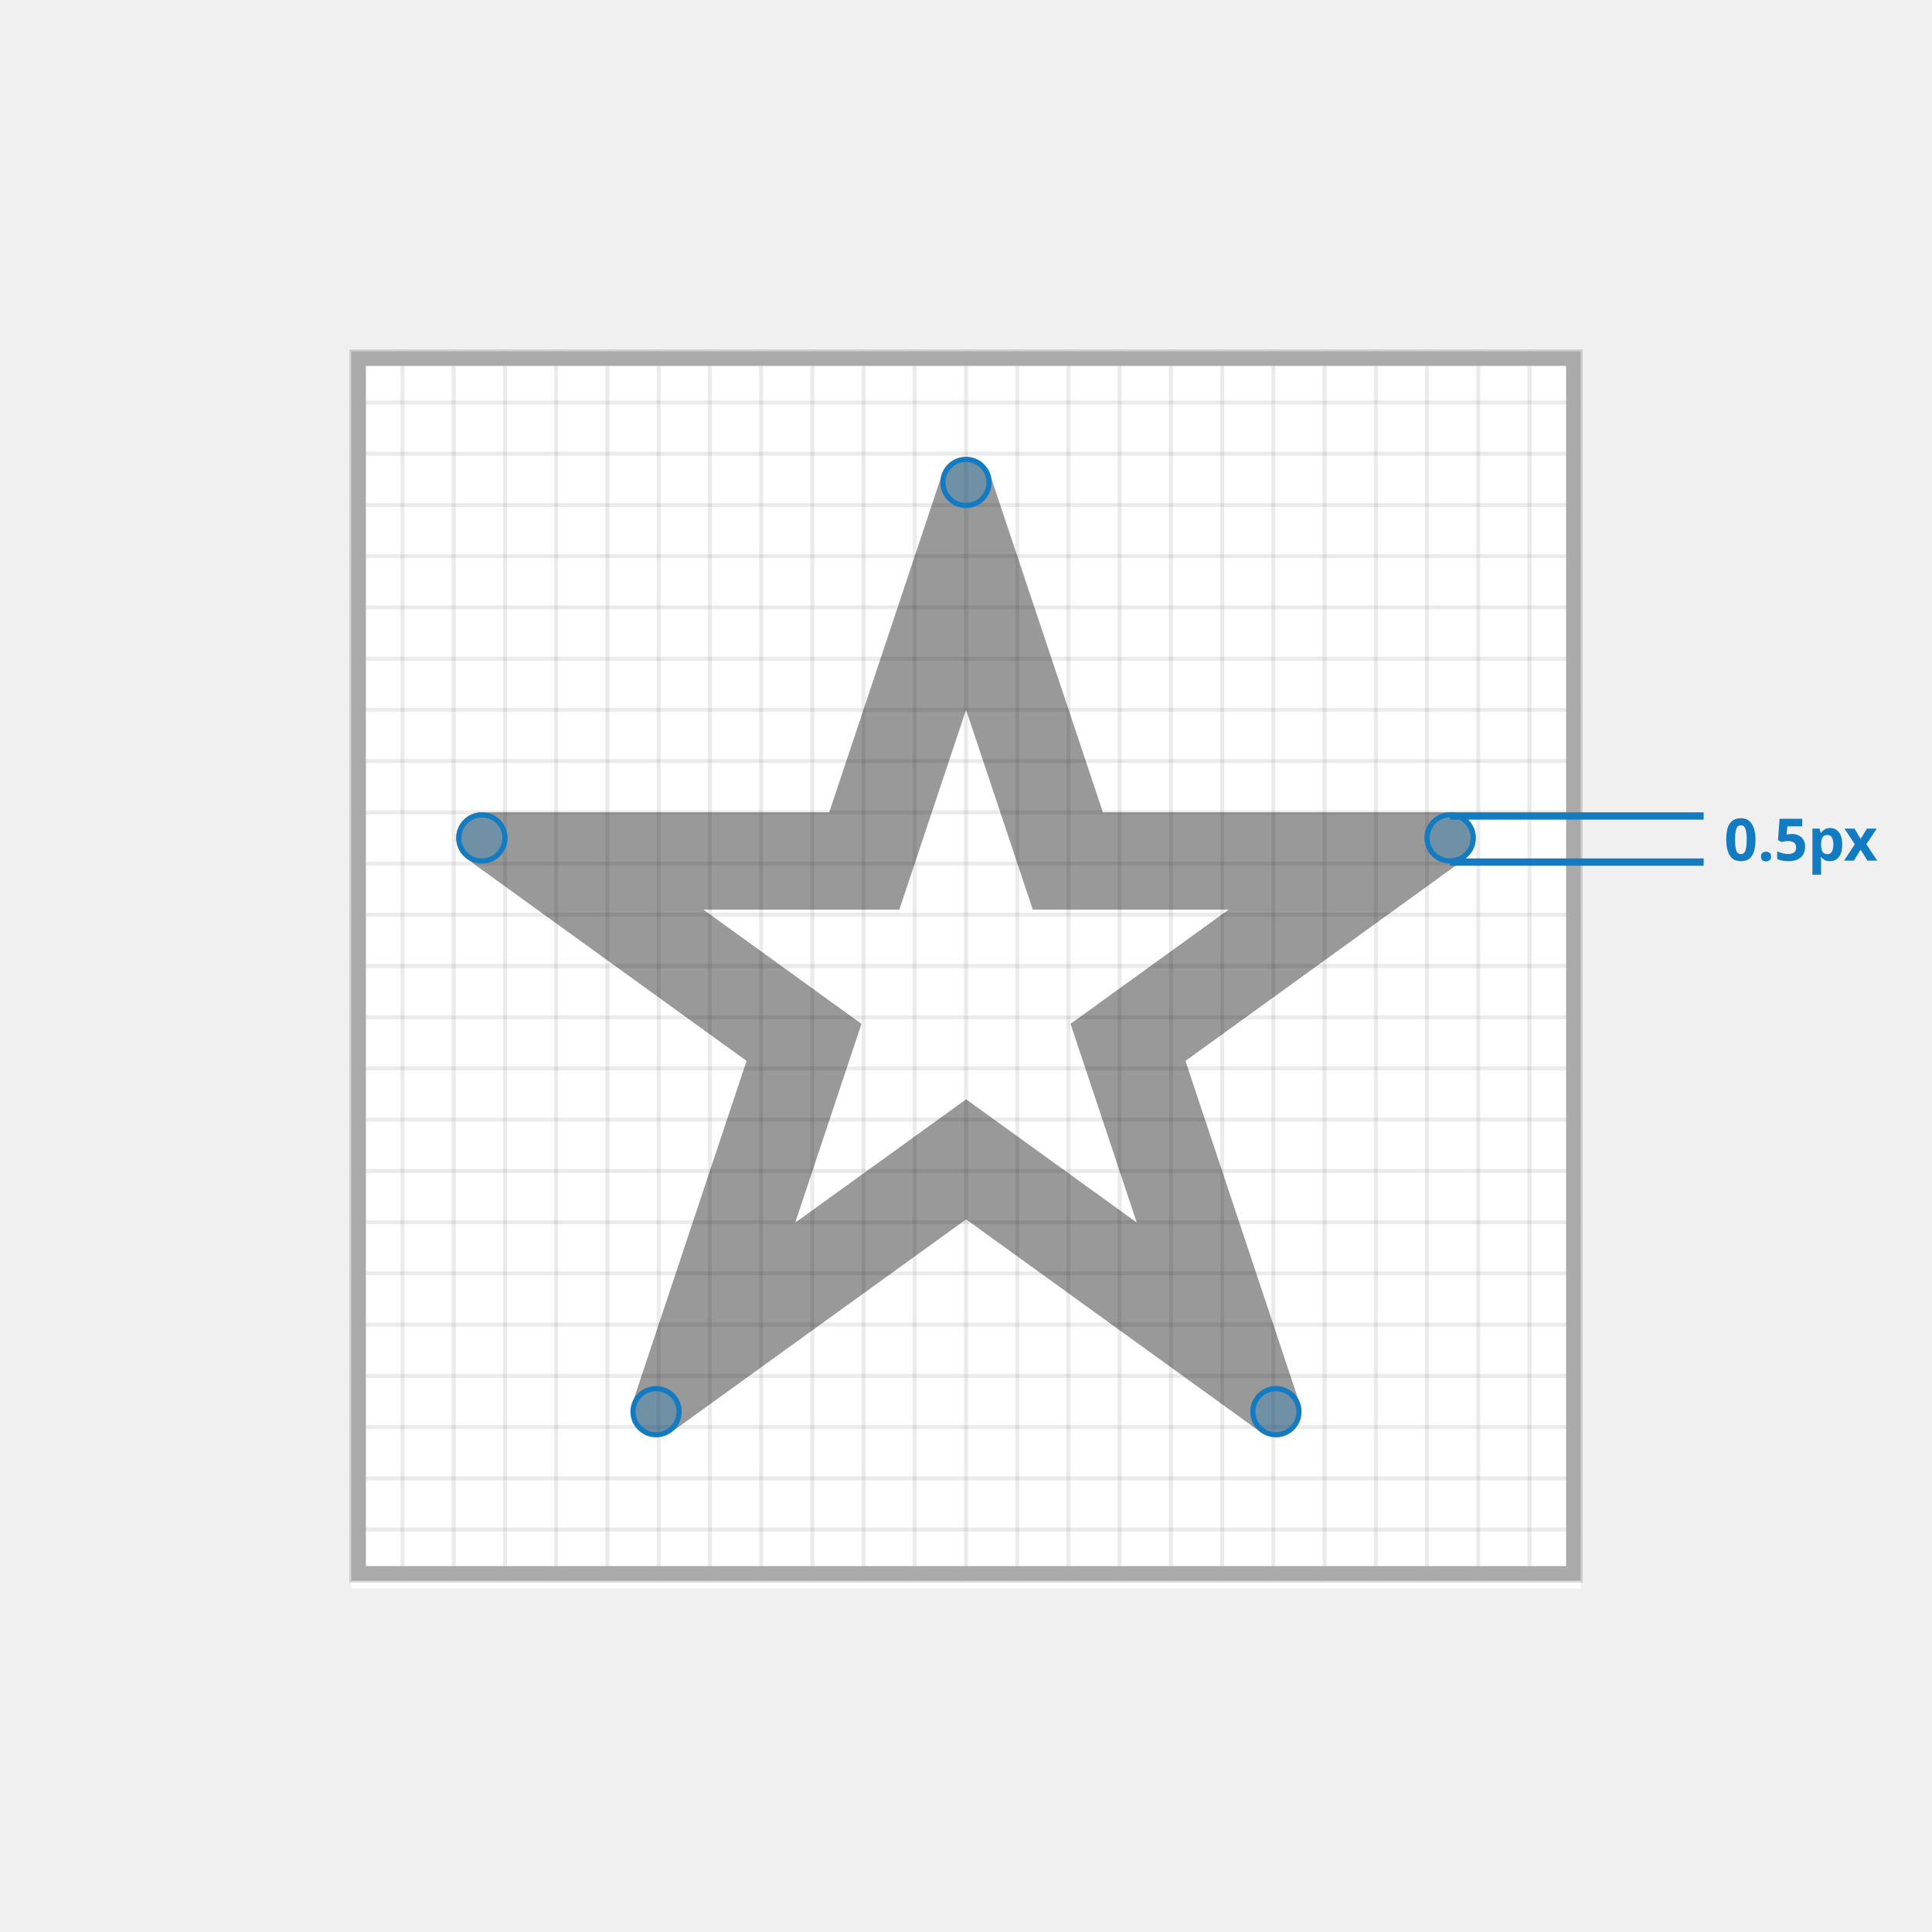
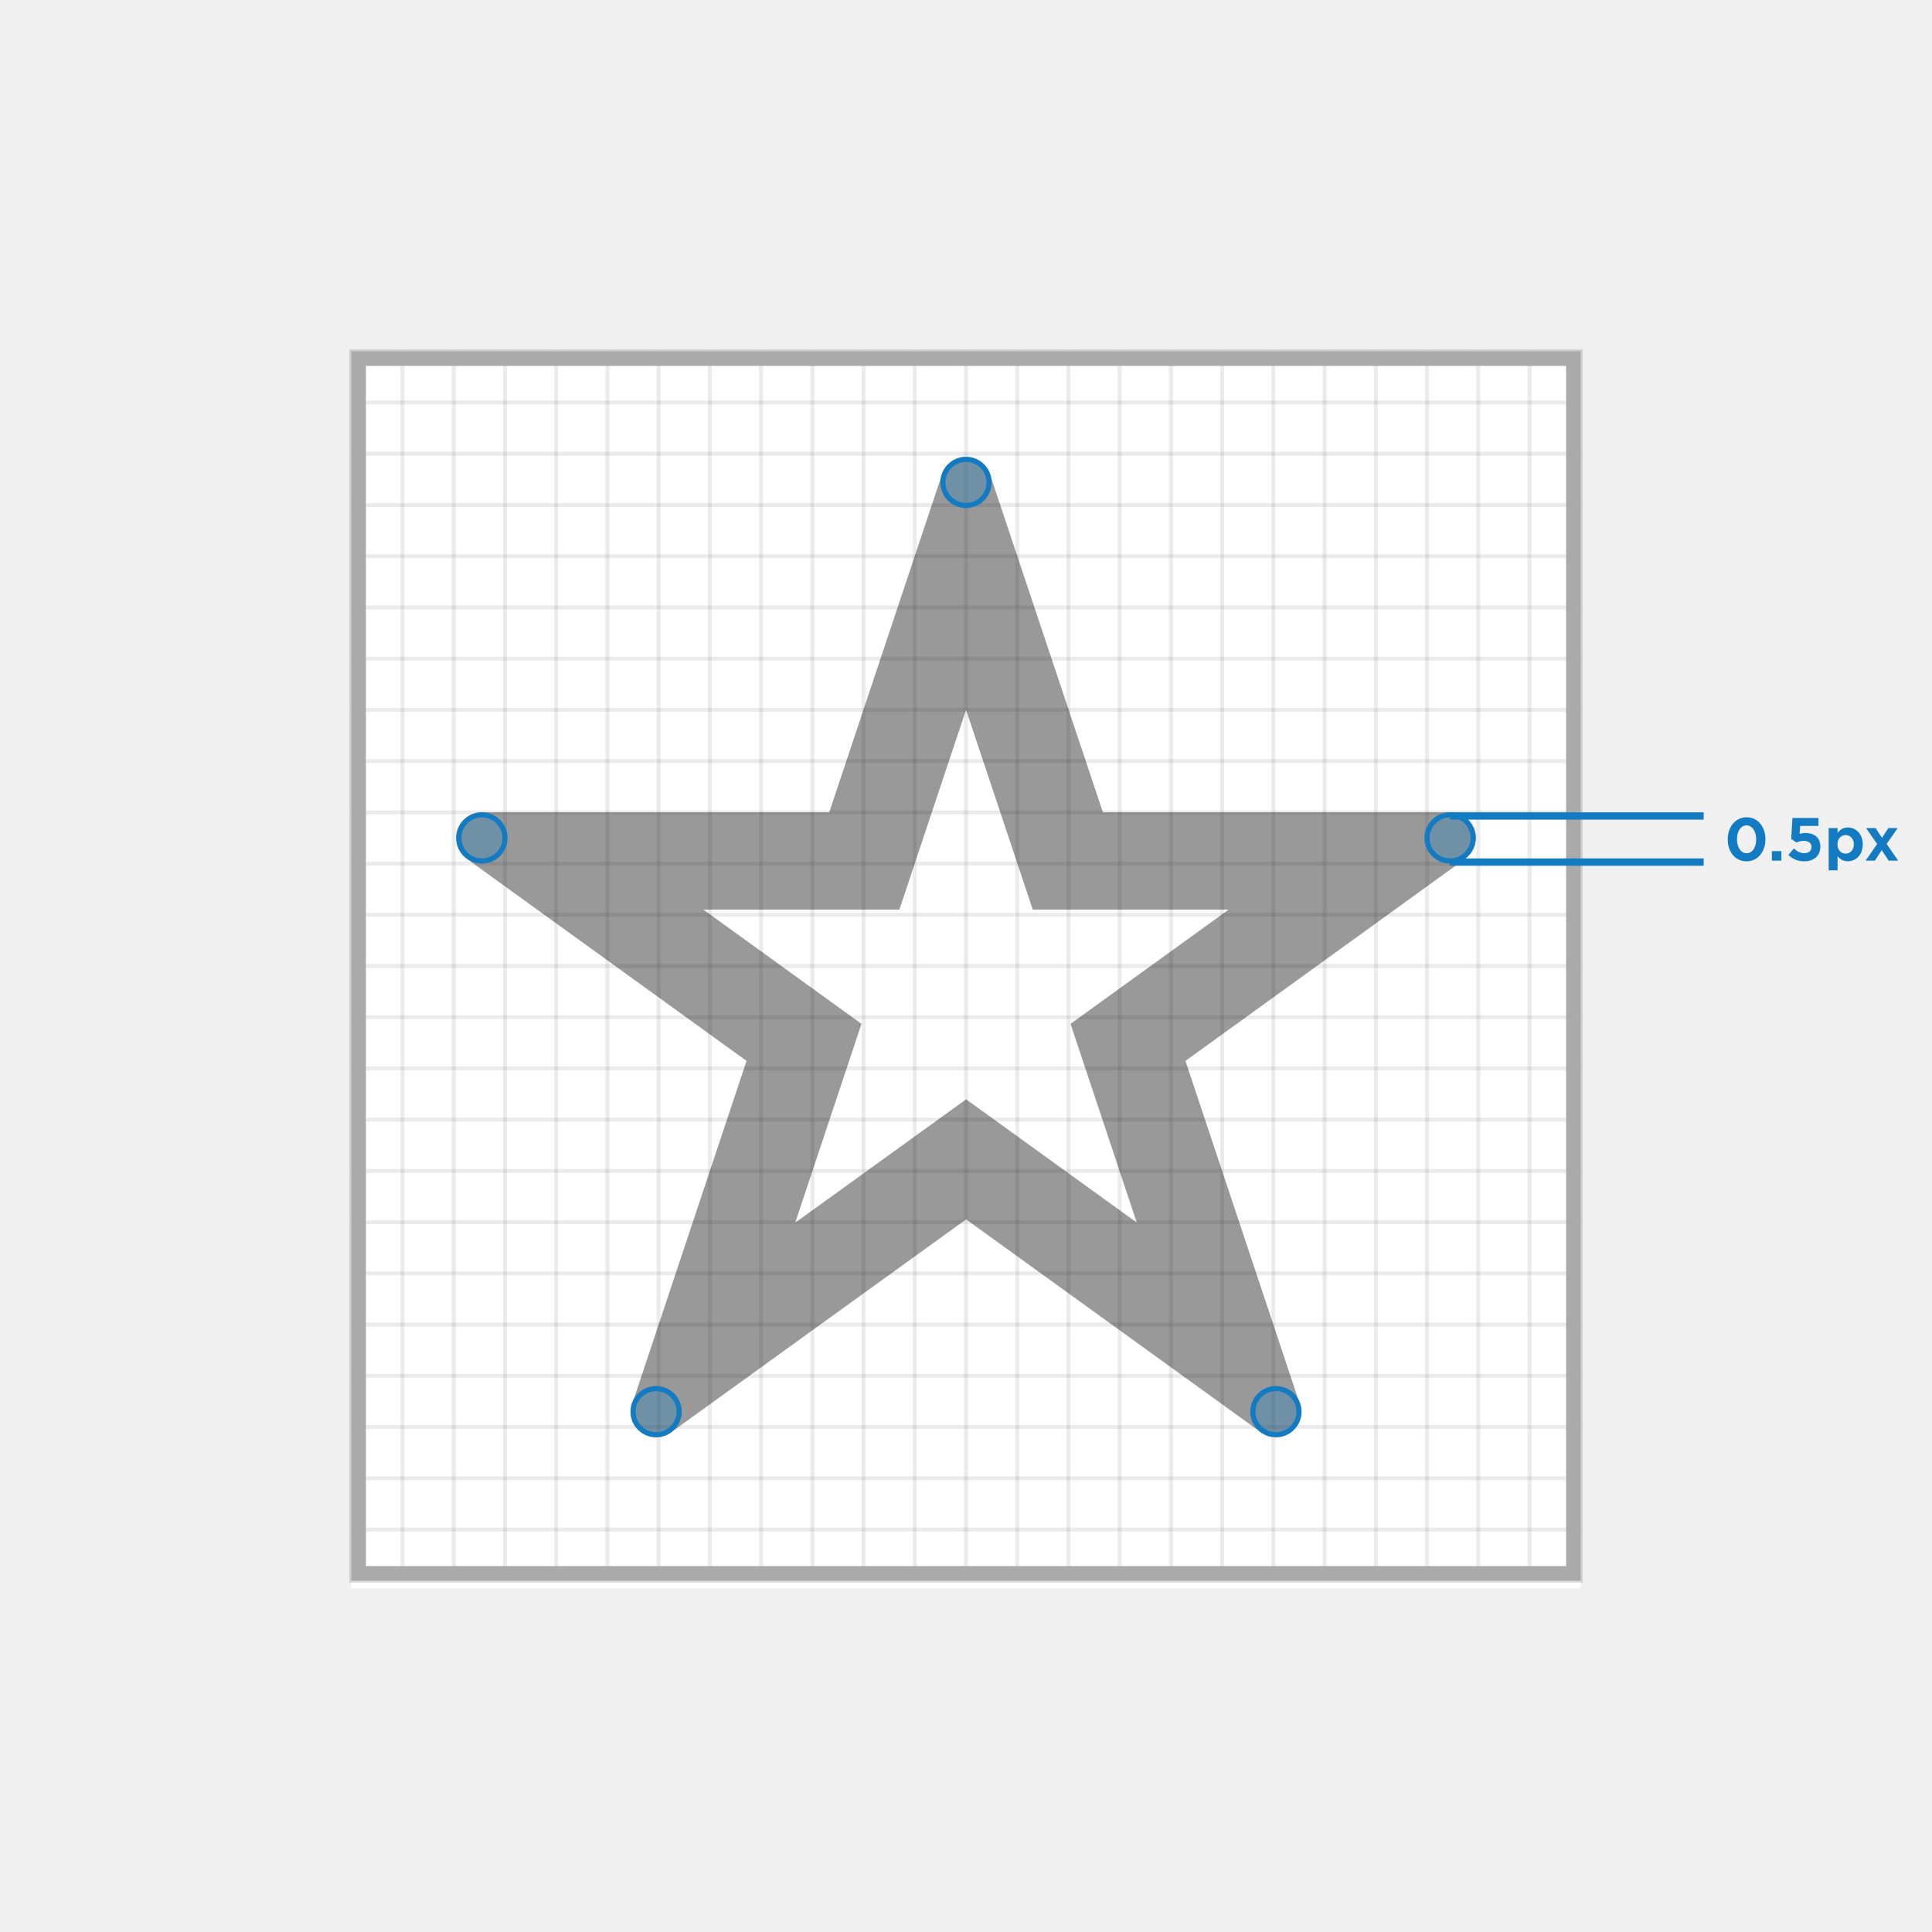
- <svg xmlns="http://www.w3.org/2000/svg" xmlns:xlink="http://www.w3.org/1999/xlink" width="264px" height="264px" viewBox="0 0 264 264" version="1.1">
+ <svg xmlns="http://www.w3.org/2000/svg" xmlns:xlink="http://www.w3.org/1999/xlink" width="264" height="264" viewBox="0 0 264 264">
  <defs>
-     <circle id="path-1" cx="69.65" cy="3.57" r="3.5" />
-     <circle id="path-2" cx="3.5" cy="52.15" r="3.5" />
-     <circle id="path-3" cx="135.8" cy="52.15" r="3.5" />
-     <circle id="path-4" cx="112" cy="130.55" r="3.5" />
-     <circle id="path-5" cx="27.3" cy="130.55" r="3.5" />
+     <circle id="example-2-a" cx="69.65" cy="3.57" r="3.5" />
+     <circle id="example-2-b" cx="3.5" cy="52.15" r="3.5" />
+     <circle id="example-2-c" cx="135.8" cy="52.15" r="3.5" />
+     <circle id="example-2-d" cx="112" cy="130.55" r="3.5" />
+     <circle id="example-2-e" cx="27.3" cy="130.55" r="3.5" />
  </defs>
-   <g id="Page-1" stroke="none" stroke-width="1" fill="none" fill-rule="evenodd">
-     <g id="Example-2">
-       <g id="Group" transform="translate(48, 48)">
-         <g id="Icon-Grid---Base---Zoomed">
-           <g id="Grid">
-             <rect id="Rectangle" fill="#FFFFFF" x="0" y="0" width="168" height="169.05" />
-             <g id="pixels" opacity="0.4" stroke="#000000" stroke-width="0.5">
-               <g id="Group" opacity="0.2">
-                 <rect id="Rectangle-3" x="161" y="0" width="7" height="168" />
-                 <rect id="Rectangle-3" x="154" y="0" width="7" height="168" />
-                 <rect id="Rectangle-3" x="147" y="0" width="7" height="168" />
-                 <rect id="Rectangle-3" x="140" y="0" width="7" height="168" />
-                 <rect id="Rectangle-3" x="133" y="0" width="7" height="168" />
-                 <rect id="Rectangle-3" x="126" y="0" width="7" height="168" />
-                 <rect id="Rectangle-3" x="119" y="0" width="7" height="168" />
-                 <rect id="Rectangle-3" x="112" y="0" width="7" height="168" />
-                 <rect id="Rectangle-3" x="105" y="0" width="7" height="168" />
-                 <rect id="Rectangle-3" x="98" y="0" width="7" height="168" />
-                 <rect id="Rectangle-3" x="91" y="0" width="7" height="168" />
-                 <rect id="Rectangle-3" x="84" y="0" width="7" height="168" />
-                 <rect id="Rectangle-3" x="77" y="0" width="7" height="168" />
-                 <rect id="Rectangle-3" x="70" y="0" width="7" height="168" />
-                 <rect id="Rectangle-3" x="63" y="0" width="7" height="168" />
-                 <rect id="Rectangle-3" x="56" y="0" width="7" height="168" />
-                 <rect id="Rectangle-3" x="49" y="0" width="7" height="168" />
-                 <rect id="Rectangle-3" x="42" y="0" width="7" height="168" />
-                 <rect id="Rectangle-3" x="35" y="0" width="7" height="168" />
-                 <rect id="Rectangle-3" x="28" y="0" width="7" height="168" />
-                 <rect id="Rectangle-3" x="21" y="0" width="7" height="168" />
-                 <rect id="Rectangle-3" x="14" y="0" width="7" height="168" />
-                 <rect id="Rectangle-3" x="7" y="0" width="7" height="168" />
-                 <rect id="Rectangle-3" x="0" y="0" width="7" height="168" />
-               </g>
-               <g id="Group" opacity="0.2" transform="translate(84, 84) rotate(90) translate(-84, -84) ">
-                 <rect id="Rectangle-3" x="161" y="0" width="7" height="168" />
-                 <rect id="Rectangle-3" x="154" y="0" width="7" height="168" />
-                 <rect id="Rectangle-3" x="147" y="0" width="7" height="168" />
-                 <rect id="Rectangle-3" x="140" y="0" width="7" height="168" />
-                 <rect id="Rectangle-3" x="133" y="0" width="7" height="168" />
-                 <rect id="Rectangle-3" x="126" y="0" width="7" height="168" />
-                 <rect id="Rectangle-3" x="119" y="0" width="7" height="168" />
-                 <rect id="Rectangle-3" x="112" y="0" width="7" height="168" />
-                 <rect id="Rectangle-3" x="105" y="0" width="7" height="168" />
-                 <rect id="Rectangle-3" x="98" y="0" width="7" height="168" />
-                 <rect id="Rectangle-3" x="91" y="0" width="7" height="168" />
-                 <rect id="Rectangle-3" x="84" y="0" width="7" height="168" />
-                 <rect id="Rectangle-3" x="77" y="0" width="7" height="168" />
-                 <rect id="Rectangle-3" x="70" y="0" width="7" height="168" />
-                 <rect id="Rectangle-3" x="63" y="0" width="7" height="168" />
-                 <rect id="Rectangle-3" x="56" y="0" width="7" height="168" />
-                 <rect id="Rectangle-3" x="49" y="0" width="7" height="168" />
-                 <rect id="Rectangle-3" x="42" y="0" width="7" height="168" />
-                 <rect id="Rectangle-3" x="35" y="0" width="7" height="168" />
-                 <rect id="Rectangle-3" x="28" y="0" width="7" height="168" />
-                 <rect id="Rectangle-3" x="21" y="0" width="7" height="168" />
-                 <rect id="Rectangle-3" x="14" y="0" width="7" height="168" />
-                 <rect id="Rectangle-3" x="7" y="0" width="7" height="168" />
-                 <rect id="Rectangle-3" x="0" y="0" width="7" height="168" />
-               </g>
-             </g>
-             <rect id="bounds" stroke="#AAAAAA" stroke-width="2" x="1" y="1" width="166" height="166" />
-           </g>
-         </g>
-         <g id="Icons/star" opacity="0.4">
-           <rect id="bounds" x="0" y="0" width="168" height="168" />
-           <path d="M54.011,96.966 L15.771,69.337 C14.204,68.205 13.852,66.017 14.984,64.45 C15.642,63.539 16.697,63 17.821,63 L65.31,63 L80.682,16.943 C81.293,15.109 83.276,14.119 85.11,14.731 C86.153,15.079 86.973,15.898 87.321,16.942 L102.707,63 L150.179,63 C152.112,63 153.679,64.567 153.679,66.5 C153.679,67.624 153.14,68.679 152.229,69.337 L113.989,96.966 L129.566,143.698 C130.177,145.531 129.186,147.513 127.352,148.125 C126.284,148.481 125.109,148.301 124.196,147.642 L84.015,118.622 L43.801,147.647 C42.234,148.779 40.046,148.425 38.915,146.858 C38.256,145.945 38.076,144.771 38.432,143.703 L54.011,96.966 Z M69.718,91.906 L60.661,119.076 L84.017,102.218 L107.333,119.057 L98.282,91.906 L119.882,76.3 L93.128,76.3 L84.006,48.994 L74.892,76.3 L48.118,76.3 L69.718,91.906 Z" id="star" fill="#000000" fill-rule="nonzero" />
-         </g>
-         <g id="Guides" transform="translate(14.35, 14.35)">
-           <g id="guide">
-             <use fill-opacity="0.3" fill="#137BC2" fill-rule="evenodd" xlink:href="#path-1" />
-             <circle stroke="#137BC2" stroke-width="0.7" cx="69.65" cy="3.57" r="3.15" />
-           </g>
-           <g id="guide">
-             <use fill-opacity="0.3" fill="#137BC2" fill-rule="evenodd" xlink:href="#path-2" />
-             <circle stroke="#137BC2" stroke-width="0.7" cx="3.5" cy="52.15" r="3.15" />
-           </g>
-           <g id="guide">
-             <use fill-opacity="0.3" fill="#137BC2" fill-rule="evenodd" xlink:href="#path-3" />
-             <circle stroke="#137BC2" stroke-width="0.7" cx="135.8" cy="52.15" r="3.15" />
-           </g>
-           <g id="guide">
-             <use fill-opacity="0.3" fill="#137BC2" fill-rule="evenodd" xlink:href="#path-4" />
-             <circle stroke="#137BC2" stroke-width="0.7" cx="112" cy="130.55" r="3.15" />
-           </g>
-           <g id="guide">
-             <use fill-opacity="0.3" fill="#137BC2" fill-rule="evenodd" xlink:href="#path-5" />
-             <circle stroke="#137BC2" stroke-width="0.7" cx="27.3" cy="130.55" r="3.15" />
-           </g>
-           <rect id="marker" fill="#137BC2" x="135.8" y="48.65" width="34.65" height="1" />
-           <text id="0.5px" font-family="GothamSSm-Bold, Gotham SSm" font-size="8" font-weight="bold" fill="#137BC2">
-             <tspan x="173.25" y="55.25">0.5px</tspan>
-           </text>
-           <rect id="marker" fill="#137BC2" x="135.8" y="54.95" width="34.65" height="1" />
-         </g>
+   <g fill="none" fill-rule="evenodd" transform="translate(48 48)">
+     <rect width="168" height="169.05" fill="#FFF" />
+     <g stroke="#000" stroke-width=".5" opacity=".4">
+       <g opacity=".2">
+         <rect width="7" height="168" x="161" />
+         <rect width="7" height="168" x="154" />
+         <rect width="7" height="168" x="147" />
+         <rect width="7" height="168" x="140" />
+         <rect width="7" height="168" x="133" />
+         <rect width="7" height="168" x="126" />
+         <rect width="7" height="168" x="119" />
+         <rect width="7" height="168" x="112" />
+         <rect width="7" height="168" x="105" />
+         <rect width="7" height="168" x="98" />
+         <rect width="7" height="168" x="91" />
+         <rect width="7" height="168" x="84" />
+         <rect width="7" height="168" x="77" />
+         <rect width="7" height="168" x="70" />
+         <rect width="7" height="168" x="63" />
+         <rect width="7" height="168" x="56" />
+         <rect width="7" height="168" x="49" />
+         <rect width="7" height="168" x="42" />
+         <rect width="7" height="168" x="35" />
+         <rect width="7" height="168" x="28" />
+         <rect width="7" height="168" x="21" />
+         <rect width="7" height="168" x="14" />
+         <rect width="7" height="168" x="7" />
+         <rect width="7" height="168" />
      </g>
+       <g opacity=".2" transform="rotate(90 84 84)">
+         <rect width="7" height="168" x="161" />
+         <rect width="7" height="168" x="154" />
+         <rect width="7" height="168" x="147" />
+         <rect width="7" height="168" x="140" />
+         <rect width="7" height="168" x="133" />
+         <rect width="7" height="168" x="126" />
+         <rect width="7" height="168" x="119" />
+         <rect width="7" height="168" x="112" />
+         <rect width="7" height="168" x="105" />
+         <rect width="7" height="168" x="98" />
+         <rect width="7" height="168" x="91" />
+         <rect width="7" height="168" x="84" />
+         <rect width="7" height="168" x="77" />
+         <rect width="7" height="168" x="70" />
+         <rect width="7" height="168" x="63" />
+         <rect width="7" height="168" x="56" />
+         <rect width="7" height="168" x="49" />
+         <rect width="7" height="168" x="42" />
+         <rect width="7" height="168" x="35" />
+         <rect width="7" height="168" x="28" />
+         <rect width="7" height="168" x="21" />
+         <rect width="7" height="168" x="14" />
+         <rect width="7" height="168" x="7" />
+         <rect width="7" height="168" />
+       </g>
+     </g>
+     <rect width="166" height="166" x="1" y="1" stroke="#AAA" stroke-width="2" />
+     <g opacity=".4">
+       <rect width="168" height="168" />
+       <path fill="#000" fill-rule="nonzero" d="M54.011,96.966 L15.771,69.337 C14.204,68.205 13.852,66.017 14.984,64.45 C15.642,63.539 16.697,63 17.821,63 L65.31,63 L80.682,16.943 C81.293,15.109 83.276,14.119 85.11,14.731 C86.153,15.079 86.973,15.898 87.321,16.942 L102.707,63 L150.179,63 C152.112,63 153.679,64.567 153.679,66.5 C153.679,67.624 153.14,68.679 152.229,69.337 L113.989,96.966 L129.566,143.698 C130.177,145.531 129.186,147.513 127.352,148.125 C126.284,148.481 125.109,148.301 124.196,147.642 L84.015,118.622 L43.801,147.647 C42.234,148.779 40.046,148.425 38.915,146.858 C38.256,145.945 38.076,144.771 38.432,143.703 L54.011,96.966 Z M69.718,91.906 L60.661,119.076 L84.017,102.218 L107.333,119.057 L98.282,91.906 L119.882,76.3 L93.128,76.3 L84.006,48.994 L74.892,76.3 L48.118,76.3 L69.718,91.906 Z" />
+     </g>
+     <g transform="translate(14.35 14.35)">
+       <use fill="#137BC2" fill-opacity=".3" xlink:href="#example-2-a" />
+       <circle cx="69.65" cy="3.57" r="3.15" stroke="#137BC2" stroke-width=".7" />
+       <use fill="#137BC2" fill-opacity=".3" xlink:href="#example-2-b" />
+       <circle cx="3.5" cy="52.15" r="3.15" stroke="#137BC2" stroke-width=".7" />
+       <use fill="#137BC2" fill-opacity=".3" xlink:href="#example-2-c" />
+       <circle cx="135.8" cy="52.15" r="3.15" stroke="#137BC2" stroke-width=".7" />
+       <use fill="#137BC2" fill-opacity=".3" xlink:href="#example-2-d" />
+       <circle cx="112" cy="130.55" r="3.15" stroke="#137BC2" stroke-width=".7" />
+       <g>
+         <use fill="#137BC2" fill-opacity=".3" xlink:href="#example-2-e" />
+         <circle cx="27.3" cy="130.55" r="3.15" stroke="#137BC2" stroke-width=".7" />
+       </g>
+       <rect width="34.65" height="1" x="135.8" y="48.65" fill="#137BC2" />
+       <path fill="#137BC2" d="M176.306,55.346 C174.754,55.346 173.738,54.042 173.738,52.354 L173.738,52.338 C173.738,50.658 174.778,49.33 176.322,49.33 C177.858,49.33 178.89,50.634 178.89,52.322 L178.89,52.338 C178.89,54.018 177.858,55.346 176.306,55.346 Z M176.322,54.242 C177.122,54.242 177.626,53.426 177.626,52.354 L177.626,52.338 C177.626,51.266 177.098,50.434 176.306,50.434 C175.514,50.434 175.002,51.242 175.002,52.322 L175.002,52.338 C175.002,53.418 175.522,54.242 176.322,54.242 Z M179.77,55.25 L179.77,53.954 L181.066,53.954 L181.066,55.25 L179.77,55.25 Z M184.194,55.346 C183.274,55.346 182.586,55.01 182.026,54.474 L182.77,53.586 C183.218,53.994 183.658,54.234 184.178,54.234 C184.794,54.234 185.186,53.922 185.186,53.386 L185.186,53.37 C185.186,52.85 184.754,52.546 184.122,52.546 C183.746,52.546 183.41,52.65 183.13,52.77 L182.41,52.29 L182.578,49.426 L186.138,49.426 L186.138,50.506 L183.634,50.506 L183.562,51.586 C183.802,51.522 184.026,51.474 184.362,51.474 C185.49,51.474 186.394,52.034 186.394,53.33 L186.394,53.346 C186.394,54.57 185.522,55.346 184.194,55.346 Z M189.85,54.298 C190.458,54.298 190.97,53.81 190.97,53.034 L190.97,53.018 C190.97,52.258 190.458,51.754 189.85,51.754 C189.242,51.754 188.73,52.258 188.73,53.018 L188.73,53.034 C188.73,53.794 189.242,54.298 189.85,54.298 Z M187.53,56.578 L187.53,50.802 L188.746,50.802 L188.746,51.466 C189.058,51.042 189.49,50.722 190.154,50.722 C191.194,50.722 192.186,51.538 192.186,53.018 L192.186,53.034 C192.186,54.514 191.21,55.338 190.154,55.338 C189.474,55.338 189.05,55.018 188.746,54.65 L188.746,56.578 L187.53,56.578 Z M193.946,50.802 L194.81,52.138 L195.69,50.802 L196.962,50.802 L195.45,52.97 L197.026,55.25 L195.722,55.25 L194.786,53.818 L193.85,55.25 L192.578,55.25 L194.154,52.986 L192.642,50.802 L193.946,50.802 Z" />
+       <rect width="34.65" height="1" x="135.8" y="54.95" fill="#137BC2" />
    </g>
  </g>
</svg>
